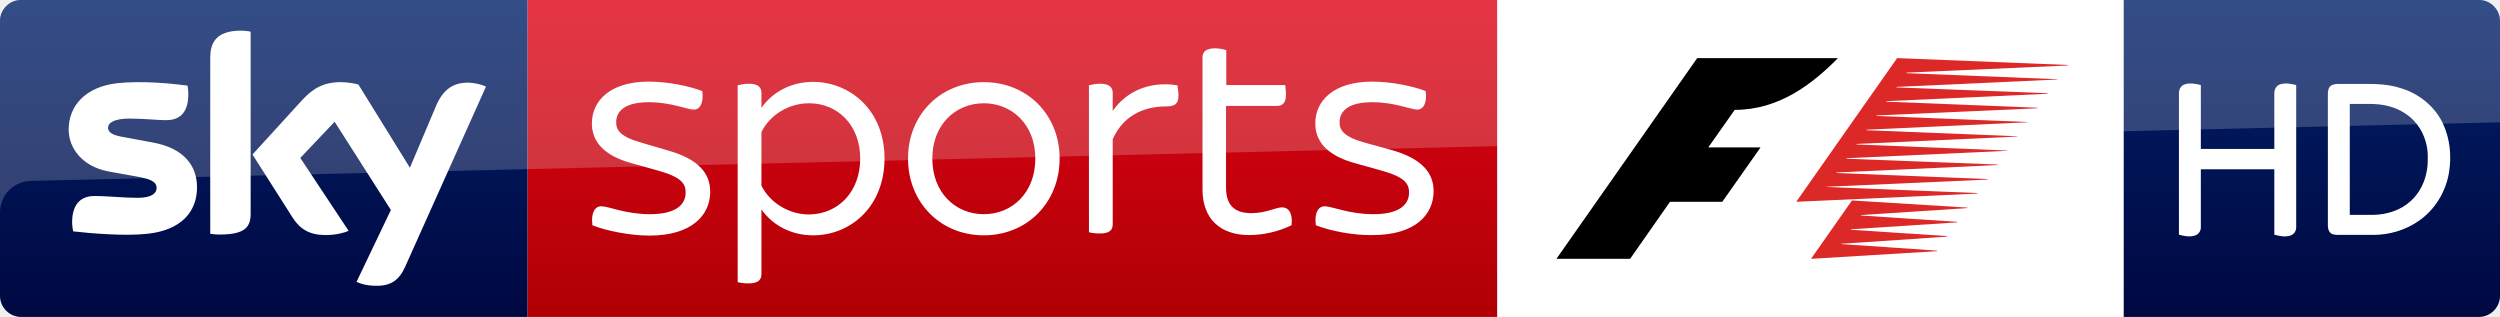
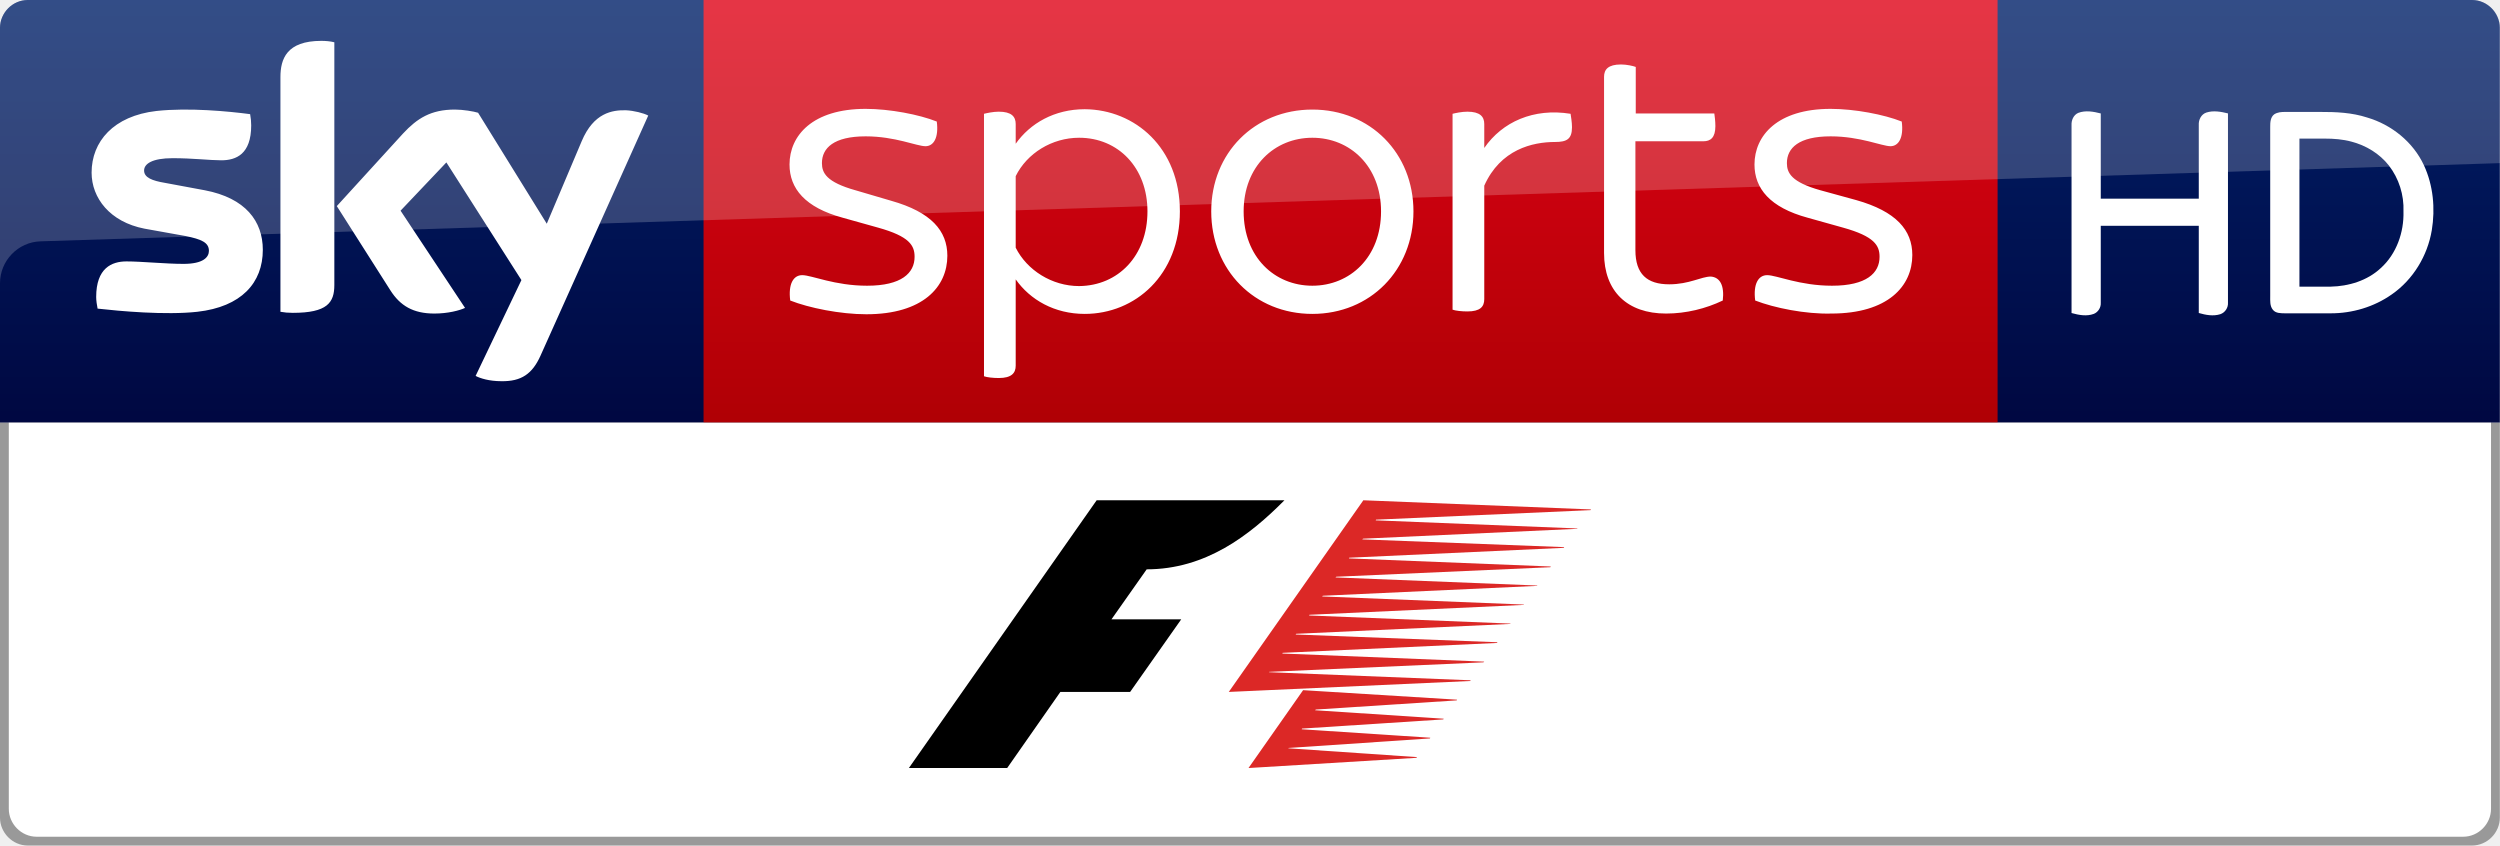
- <svg xmlns="http://www.w3.org/2000/svg" viewBox="0 0 946.56 120" version="1.1" id="svg34" width="946.56" height="120">
-   <defs id="defs38">
-     <linearGradient y2="-27.096" x2="99.851" y1="138.674" x1="99.851" gradientUnits="userSpaceOnUse" id="b-8" gradientTransform="matrix(-1,0,0,1,946.5597,0)">
-       <stop id="stop19" stop-color="#00043b" offset="0" />
-       <stop id="stop21-3" stop-color="#002672" offset="1" />
+ <svg xmlns="http://www.w3.org/2000/svg" id="svg30" width="709.61" height="240" version="1.1" viewBox="0 0 709.61 240">
+   <defs id="defs34">
+     <linearGradient id="a" x1="-8599.2" x2="-8599.2" y1="-4719.4" y2="-4553.6" gradientTransform="rotate(180 -4107.9 -2290.4)" gradientUnits="userSpaceOnUse">
+       <stop id="stop10" stop-color="#a80002" offset="0" />
+       <stop id="stop12" stop-color="#ea021a" offset="1" />
    </linearGradient>
-     <linearGradient gradientTransform="rotate(180,-4107.903,-2290.35)" y2="-4553.606" x2="-8599.162" y1="-4719.377" x1="-8599.162" gradientUnits="userSpaceOnUse" id="a">
-       <stop id="stop14" stop-color="#a80002" offset="0" />
-       <stop id="stop16" stop-color="#ea021a" offset="1" />
-     </linearGradient>
-     <linearGradient y2="-27.096" x2="99.851" y1="138.674" x1="99.851" gradientUnits="userSpaceOnUse" id="b">
-       <stop id="stop21" stop-color="#00043b" offset="0" />
-       <stop id="stop23" stop-color="#002672" offset="1" />
+     <linearGradient id="linearGradient4552" x1="99.851" x2="99.851" y1="138.67" y2="-27.096" gradientTransform="matrix(-1 0 0 1 709.56 0)" gradientUnits="userSpaceOnUse">
+       <stop id="stop19-4" stop-color="#00043b" offset="0" />
+       <stop id="stop21" stop-color="#002672" offset="1" />
    </linearGradient>
  </defs>
-   <path id="path24" d="m 804,120 h 134.56 c 4.4,0 8,-3.6 8,-8 L 946.56,7.9 C 946.56,3.7 943.06,0 938.66,0 H 804 Z" style="fill:url(#b-8);stroke-width:1" />
-   <g id="#ffffffff" transform="matrix(0.479999,0,0,0.479999,804,2.4183057e-4)">
-     <path d="m 47.72,66.75 c 4.27,-1.63 9.01,-0.77 13.3,0.33 v 50.41 H 118.98 V 73.97 c -0.2,-3.08 1.41,-6.38 4.46,-7.41 4.18,-1.36 8.64,-0.52 12.8,0.5 V 179 c 0.19,2.95 -1.68,5.81 -4.48,6.78 -4.19,1.35 -8.66,0.5 -12.78,-0.69 V 133.51 H 61.02 v 45.56 c 0.17,2.76 -1.52,5.48 -4.09,6.53 -4.28,1.62 -8.94,0.68 -13.19,-0.49 V 74.03 C 43.58,71.11 44.9,67.95 47.72,66.75 Z" id="path7" style="opacity:1;fill:#ffffff" />
-     <path d="m 163.6,67.6 c 1.935,-1.25 4.183,-1.423 6.447,-1.407 h 20.664 c 9.42,-0.029 18.815,0.355 27.86,3.307 14.45,4.25 27.14,14.48 33.54,28.21 5.52,11.92 6.78,25.54 4.66,38.43 -2.52,15.09 -11.04,29.21 -23.67,37.96 -10.48,7.39 -23.33,11.21 -36.12,11.18 h -27.04 c -2.47,-0.06 -5.46,0.05 -7.15,-2.1 -1.87,-2.29 -1.55,-5.41 -1.57,-8.16 V 74.96 c -0.01,-2.57 0.12,-5.67 2.38,-7.36 m 14.9,14.359 v 87.541 h 18.52 c 10.64,-0.21 21.64,-3.56 29.54,-10.93 9.32,-8.38 13.81,-21.17 13.46,-33.53 0.39,-9.74 -2.69,-19.54 -8.69,-27.24 -5.52,-7 -13.5,-11.82 -22.09,-14.05 -5.145,-1.391 -10.41,-1.791 -15.703,-1.791 z" id="path9" style="opacity:1;fill:#ffffff" />
+   <path id="path24-6-6" d="m7.9 0c-4.4 0-7.9 3.7-7.9 7.9v112.1h709.56v-112.1c2e-5 -4.2-3.5-7.9-7.9-7.9z" fill="url(#linearGradient4552)" />
+   <g id="#ffffffff" transform="matrix(.48 0 0 .48 567 .0002425)" fill="#fff">
+     <path id="path7" d="m47.72 66.75c4.27-1.63 9.01-0.77 13.3 0.33v50.41h57.96v-43.52c-0.2-3.08 1.41-6.38 4.46-7.41 4.18-1.36 8.64-0.52 12.8 0.5v111.94c0.19 2.95-1.68 5.81-4.48 6.78-4.19 1.35-8.66 0.5-12.78-0.69v-51.58h-57.96v45.56c0.17 2.76-1.52 5.48-4.09 6.53-4.28 1.62-8.94 0.68-13.19-0.49v-111.08c-0.16-2.92 1.16-6.08 3.98-7.28z" />
+     <path id="path9" d="m163.6 67.6c1.935-1.25 4.183-1.423 6.447-1.407h20.664c9.42-0.029 18.815 0.355 27.86 3.307 14.45 4.25 27.14 14.48 33.54 28.21 5.52 11.92 6.78 25.54 4.66 38.43-2.52 15.09-11.04 29.21-23.67 37.96-10.48 7.39-23.33 11.21-36.12 11.18h-27.04c-2.47-0.06-5.46 0.05-7.15-2.1-1.87-2.29-1.55-5.41-1.57-8.16v-100.06c-0.01-2.57 0.12-5.67 2.38-7.36m14.9 14.359v87.541h18.52c10.64-0.21 21.64-3.56 29.54-10.93 9.32-8.38 13.81-21.17 13.46-33.53 0.39-9.74-2.69-19.54-8.69-27.24-5.52-7-13.5-11.82-22.09-14.05-5.145-1.391-10.41-1.79-15.703-1.79z" />
  </g>
-   <path style="fill:url(#a)" id="path19" d="M 199.7,0 H 567 V 120 H 199.7 Z" />
-   <path style="fill:url(#b)" id="path26" d="M 199.7,120 H 8 c -4.4,0 -8,-3.6 -8,-8 V 7.9 C 0,3.7 3.5,0 7.9,0 h 191.8 z" />
-   <path style="fill:#ffffff" id="path28" d="m 135,106.7 c 1.3,0.7 3.9,1.5 7.3,1.5 5.7,0.1 8.8,-2.1 11.1,-7.2 L 184,32.8 c -1.3,-0.7 -4.1,-1.4 -6.3,-1.5 -3.9,-0.1 -9.2,0.7 -12.6,8.8 L 155.2,63.5 135.7,32 c -1.3,-0.4 -4.3,-0.9 -6.6,-0.9 -6.8,0 -10.7,2.5 -14.7,6.8 l -18.8,20.6 15.2,23.9 c 2.8,4.4 6.5,6.6 12.5,6.6 3.9,0 7.2,-0.9 8.7,-1.6 L 113.7,59.8 126.7,46.1 148,79.5 Z M 94.9,80.9 c 0,5 -2,7.9 -11.8,7.9 -1.3,0 -2.4,-0.1 -3.5,-0.3 V 21.9 c 0,-5.1 1.7,-10.3 11.6,-10.3 1.2,0 2.5,0.1 3.7,0.4 z m -20.3,-10 c 0,9.4 -6.1,16.2 -18.6,17.6 -9,1 -22.1,-0.2 -28.3,-0.9 -0.2,-1 -0.4,-2.3 -0.4,-3.3 0,-8.2 4.4,-10.1 8.6,-10.1 4.3,0 11.1,0.7 16.2,0.7 5.6,0 7.2,-1.9 7.2,-3.7 0,-2.4 -2.2,-3.3 -6.6,-4.2 L 41,64.9 C 31.2,63 26,56.2 26,49 c 0,-8.8 6.2,-16.1 18.4,-17.5 9.2,-1 20.5,0.1 26.6,0.9 0.2,1.1 0.3,2.1 0.3,3.2 0,8.2 -4.3,9.9 -8.5,9.9 -3.2,0 -8.1,-0.6 -13.8,-0.6 -5.8,0 -8.1,1.6 -8.1,3.5 0,2 2.3,2.9 5.9,3.5 L 58.1,54 c 11.6,2.2 16.5,8.8 16.5,16.9 m 149.7,14.4 c -0.6,-4.7 0.9,-7.2 3.4,-7.2 2.7,0 9.2,3 18.4,3 9.8,0 13.5,-3.6 13.5,-8.2 0,-3.2 -1.4,-5.8 -10.4,-8.3 l -10,-2.8 c -10.7,-2.9 -15.1,-8.3 -15.1,-15.1 0,-8.2 6.5,-15.8 21.6,-15.8 6.8,0 15.2,1.6 20.2,3.6 0.6,4.6 -0.9,7 -3.2,7 -2.5,0 -8.6,-2.8 -17,-2.8 -9,0 -12.4,3.3 -12.4,7.6 0,2.8 1.3,5.4 9.5,7.7 l 10.2,3 c 11.3,3.2 15.9,8.5 15.9,15.6 0,8.8 -6.9,16.6 -23,16.6 -7.4,0 -16.3,-1.8 -21.6,-3.9 M 334.9,60 c 0,18.1 -12.7,29.1 -27,29.1 -8.6,0 -15.5,-4 -19.6,-9.8 v 24.5 c 0,2.1 -1.2,3.5 -4.8,3.5 -1.6,0 -3.4,-0.2 -4.2,-0.5 V 32.3 c 0.8,-0.2 2.6,-0.6 4.2,-0.6 3.6,0 4.8,1.4 4.8,3.5 v 5.6 c 4.1,-5.8 11,-9.8 19.6,-9.8 14.3,0.1 27,11 27,29 m -9.2,0 c 0,-12.4 -8.3,-20.9 -19.4,-20.9 -7.7,0 -14.8,4.4 -18,10.9 v 20.3 c 3.2,6.4 10.3,10.9 18,10.9 11.1,-0.1 19.4,-8.6 19.4,-21.2 m 18.1,0 c 0,-16.6 12.3,-28.9 28.7,-28.9 16.5,0 28.7,12.4 28.7,28.9 0,16.7 -12.3,29.1 -28.7,29.1 -16.4,0 -28.7,-12.4 -28.7,-29.1 m 48.2,0 c 0,-12.8 -8.8,-20.9 -19.5,-20.9 -10.7,0 -19.5,8.1 -19.5,20.9 0,13 8.8,21.1 19.5,21.1 C 383.2,81.1 392,73 392,60 m 54.2,-23.9 c 0,3.4 -1.5,4.2 -4.8,4.2 -6.4,0 -15.5,2.1 -20.1,12.4 v 32.2 c 0,2.2 -1.2,3.5 -4.8,3.5 -1.6,0 -3.4,-0.2 -4.2,-0.5 V 32.3 c 0.8,-0.2 2.6,-0.6 4.2,-0.6 3.6,0 4.8,1.4 4.8,3.5 V 42 c 5.1,-7.4 14,-11.4 24.5,-9.7 0.1,0.7 0.4,2.4 0.4,3.8 m 52,49.2 c -0.6,-4.7 0.9,-7.2 3.4,-7.2 2.7,0 9.2,3 18.4,3 9.8,0 13.5,-3.6 13.5,-8.2 0,-3.2 -1.4,-5.8 -10.4,-8.3 l -10,-2.8 C 502.4,58.9 498,53.5 498,46.7 c 0,-8.2 6.5,-15.8 21.6,-15.8 6.8,0 15.2,1.6 20.2,3.6 0.6,4.6 -0.9,7 -3.2,7 -2.4,0 -8.6,-2.8 -17,-2.8 -9,0 -12.4,3.3 -12.4,7.6 0,2.8 1.3,5.4 9.5,7.7 l 10.2,2.8 c 11.3,3.2 15.9,8.5 15.9,15.6 0,8.8 -6.9,16.6 -23,16.6 -7.3,0.2 -16.2,-1.6 -21.6,-3.7 m -9.2,0 c -4.8,2.3 -10.4,3.7 -16.1,3.7 -11,0 -17.6,-6.3 -17.6,-17.2 v -50 c 0,-2.1 1.2,-3.5 4.8,-3.5 1.6,0 3.4,0.4 4.2,0.7 v 13.2 h 22.3 c 0.1,0.7 0.3,2.2 0.3,3.6 0,3.3 -1.4,4.3 -3.4,4.3 H 464.2 V 71 c 0,6.8 3.3,9.7 9.6,9.7 5.7,0 9.1,-2.2 11.8,-2.2 2.6,0.2 3.9,2.5 3.4,6.8" />
-   <path id="path28-2" d="M 8,0 C 3.6,0 0,3.6 0,8 V 80.4 C 0,74 5.1,68.7 11.5,68.5 L 946.61,46.301 V 8 c 0,-4.4 -3.6,-8 -8,-8 z" style="opacity:0.2;fill:#ffffff" />
-   <path d="m 798.4,0.4 c 0.5,0.2 1,0.4 1.4,0.6 -0.4,-0.3 -0.9,-0.5 -1.4,-0.6 z m 3.8,2.5 z M 799.8,119 c -0.5,0.2 -0.9,0.5 -1.4,0.6 0.5,-0.1 1,-0.3 1.4,-0.6 z m -3.8,1 c 0.6,0 1.1,-0.1 1.6,-0.2 -0.5,0.1 -1,0.2 -1.6,0.2 z M 796,0 c 0.6,0 1.1,0.1 1.6,0.2 C 797.1,0.1 796.6,0 796,0 Z m 6.2,2.9 c 1.1,1.4 1.8,3.2 1.8,5.1 v 104 c 0,1.9 -0.7,3.7 -1.8,5.1 1.1,-1.4 1.8,-3.2 1.8,-5.1 V 8 c 0,-1.9 -0.7,-3.7 -1.8,-5.1 z m -1.7,115.7 c 0.6,-0.4 1.2,-1 1.7,-1.5 -0.5,0.6 -1.1,1.1 -1.7,1.5 z" id="path4" style="fill:#999999" />
-   <path d="M 804,120 V 0 H 566.9 v 120 z" id="path2" style="fill:#ffffff" />
-   <path id="path8" d="M 695.9,22 C 686,32 673.5,41.6 656.8,41.6 l -10,14.2 h 19.8 L 652.1,76.4 H 632.3 L 617.2,98 h -27.9 l 53.3,-76 z" />
-   <path style="fill:#dc2826" id="path10" d="m 697,92.4 36.5,2.5 -0.1,0.2 -47.7,2.9 15.5,-22.1 43.7,2.7 -0.1,0.2 -40,2.6 -0.2,0.2 36.5,2.4 -0.1,0.2 -40.1,2.6 -0.1,0.2 36.5,2.4 -0.1,0.2 -40.1,2.7 z m 85.8,-67.6 -60.9,2.7 -0.1,0.2 57.3,2.3 -0.1,0.1 -60.8,2.8 -0.2,0.2 57.3,2.2 -0.1,0.2 -60.9,2.8 -0.1,0.2 57.3,2.3 -0.1,0.2 -60.8,2.7 -0.2,0.2 57.3,2.3 -0.1,0.1 -60.8,2.8 -0.2,0.2 57.3,2.3 -0.1,0.1 -60.8,2.8 -0.1,0.2 57.2,2.3 -0.1,0.1 -60.8,2.8 -0.1,0.2 57.3,2.2 -0.2,0.2 -60.8,2.8 -0.1,0.2 57.3,2.3 -0.2,0.2 -60.8,2.7 -0.1,0.1 57.3,2.3 -0.2,0.2 -68.5,3.1 38.2,-54.4 64.6,2.6 z" />
+   <path id="path15" d="m199.7 0h367.3v120h-367.3z" fill="url(#a)" />
+   <path id="path24" d="m135 106.7c1.3 0.7 3.9 1.5 7.3 1.5 5.7 0.1 8.8-2.1 11.1-7.2l30.6-68.2c-1.3-0.7-4.1-1.4-6.3-1.5-3.9-0.1-9.2 0.7-12.6 8.8l-9.9 23.4-19.5-31.5c-1.3-0.4-4.3-0.9-6.6-0.9-6.8 0-10.7 2.5-14.7 6.8l-18.8 20.6 15.2 23.9c2.8 4.4 6.5 6.6 12.5 6.6 3.9 0 7.2-0.9 8.7-1.6l-18.3-27.6 13-13.7 21.3 33.4zm-40.1-25.8c0 5-2 7.9-11.8 7.9-1.3 0-2.4-0.1-3.5-0.3v-66.6c0-5.1 1.7-10.3 11.6-10.3 1.2 0 2.5 0.1 3.7 0.4zm-20.3-10c0 9.4-6.1 16.2-18.6 17.6-9 1-22.1-0.2-28.3-0.9-0.2-1-0.4-2.3-0.4-3.3 0-8.2 4.4-10.1 8.6-10.1 4.3 0 11.1 0.7 16.2 0.7 5.6 0 7.2-1.9 7.2-3.7 0-2.4-2.2-3.3-6.6-4.2l-11.7-2.1c-9.8-1.9-15-8.7-15-15.9 0-8.8 6.2-16.1 18.4-17.5 9.2-1 20.5 0.1 26.6 0.9 0.2 1.1 0.3 2.1 0.3 3.2 0 8.2-4.3 9.9-8.5 9.9-3.2 0-8.1-0.6-13.8-0.6-5.8 0-8.1 1.6-8.1 3.5 0 2 2.3 2.9 5.9 3.5l11.3 2.1c11.6 2.2 16.5 8.8 16.5 16.9m149.7 14.4c-0.6-4.7 0.9-7.2 3.4-7.2 2.7 0 9.2 3 18.4 3 9.8 0 13.5-3.6 13.5-8.2 0-3.2-1.4-5.8-10.4-8.3l-10-2.8c-10.7-2.9-15.1-8.3-15.1-15.1 0-8.2 6.5-15.8 21.6-15.8 6.8 0 15.2 1.6 20.2 3.6 0.6 4.6-0.9 7-3.2 7-2.5 0-8.6-2.8-17-2.8-9 0-12.4 3.3-12.4 7.6 0 2.8 1.3 5.4 9.5 7.7l10.2 3c11.3 3.2 15.9 8.5 15.9 15.6 0 8.8-6.9 16.6-23 16.6-7.4 0-16.3-1.8-21.6-3.9m110.6-25.3c0 18.1-12.7 29.1-27 29.1-8.6 0-15.5-4-19.6-9.8v24.5c0 2.1-1.2 3.5-4.8 3.5-1.6 0-3.4-0.2-4.2-0.5v-74.5c0.8-0.2 2.6-0.6 4.2-0.6 3.6 0 4.8 1.4 4.8 3.5v5.6c4.1-5.8 11-9.8 19.6-9.8 14.3 0.1 27 11 27 29m-9.2 0c0-12.4-8.3-20.9-19.4-20.9-7.7 0-14.8 4.4-18 10.9v20.3c3.2 6.4 10.3 10.9 18 10.9 11.1-0.1 19.4-8.6 19.4-21.2m18.1 0c0-16.6 12.3-28.9 28.7-28.9 16.5 0 28.7 12.4 28.7 28.9 0 16.7-12.3 29.1-28.7 29.1s-28.7-12.4-28.7-29.1m48.2 0c0-12.8-8.8-20.9-19.5-20.9s-19.5 8.1-19.5 20.9c0 13 8.8 21.1 19.5 21.1s19.5-8.1 19.5-21.1m54.2-23.9c0 3.4-1.5 4.2-4.8 4.2-6.4 0-15.5 2.1-20.1 12.4v32.2c0 2.2-1.2 3.5-4.8 3.5-1.6 0-3.4-0.2-4.2-0.5v-55.6c0.8-0.2 2.6-0.6 4.2-0.6 3.6 0 4.8 1.4 4.8 3.5v6.8c5.1-7.4 14-11.4 24.5-9.7 0.1 0.7 0.4 2.4 0.4 3.8m52 49.2c-0.6-4.7 0.9-7.2 3.4-7.2 2.7 0 9.2 3 18.4 3 9.8 0 13.5-3.6 13.5-8.2 0-3.2-1.4-5.8-10.4-8.3l-10-2.8c-10.7-2.9-15.1-8.3-15.1-15.1 0-8.2 6.5-15.8 21.6-15.8 6.8 0 15.2 1.6 20.2 3.6 0.6 4.6-0.9 7-3.2 7-2.4 0-8.6-2.8-17-2.8-9 0-12.4 3.3-12.4 7.6 0 2.8 1.3 5.4 9.5 7.7l10.2 2.8c11.3 3.2 15.9 8.5 15.9 15.6 0 8.8-6.9 16.6-23 16.6-7.3 0.2-16.2-1.6-21.6-3.7m-9.2 0c-4.8 2.3-10.4 3.7-16.1 3.7-11 0-17.6-6.3-17.6-17.2v-50c0-2.1 1.2-3.5 4.8-3.5 1.6 0 3.4 0.4 4.2 0.7v13.2h22.3c0.1 0.7 0.3 2.2 0.3 3.6 0 3.3-1.4 4.3-3.4 4.3h-19.3v30.9c0 6.8 3.3 9.7 9.6 9.7 5.7 0 9.1-2.2 11.8-2.2 2.6 0.2 3.9 2.5 3.4 6.8" fill="#fff" />
+   <path id="path28" d="m8 0c-4.4 0-8 3.6-8 8v72.4c0-6.4 5.1-11.7 11.5-11.9l698.11-22.199v-38.301c0-4.4-3.6-8-8-8z" fill="#fff" opacity=".2" />
+   <path id="path24-6-6-7" d="m7.9 240c-4.4 0-7.9-3.7-7.9-7.9v-112.1h709.56v112.1c2e-5 4.2-3.5 7.9-7.9 7.9z" fill="#999" />
+   <path id="path24-6-6-7-2" d="m10.4 237.5c-4.4 0-7.9-3.7-7.9-7.9v-109.6h704.56v109.6c1e-5 4.2-3.5 7.9-7.9 7.9z" fill="#fff" />
+   <g id="g12" transform="translate(-331.32 120)">
+     <path id="path8" d="m695.9 22c-9.9 10-22.4 19.6-39.1 19.6l-10 14.2h19.8l-14.5 20.6h-19.8l-15.1 21.6h-27.9l53.3-76z" />
+     <path id="path10" d="m697 92.4 36.5 2.5-0.1 0.2-47.7 2.9 15.5-22.1 43.7 2.7-0.1 0.2-40 2.6-0.2 0.2 36.5 2.4-0.1 0.2-40.1 2.6-0.1 0.2 36.5 2.4-0.1 0.2-40.1 2.7zm85.8-67.6-60.9 2.7-0.1 0.2 57.3 2.3-0.1 0.1-60.8 2.8-0.2 0.2 57.3 2.2-0.1 0.2-60.9 2.8-0.1 0.2 57.3 2.3-0.1 0.2-60.8 2.7-0.2 0.2 57.3 2.3-0.1 0.1-60.8 2.8-0.2 0.2 57.3 2.3-0.1 0.1-60.8 2.8-0.1 0.2 57.2 2.3-0.1 0.1-60.8 2.8-0.1 0.2 57.3 2.2-0.2 0.2-60.8 2.8-0.1 0.2 57.3 2.3-0.2 0.2-60.8 2.7-0.1 0.1 57.3 2.3-0.2 0.2-68.5 3.1 38.2-54.4 64.6 2.6z" fill="#dc2826" />
+   </g>
</svg>
